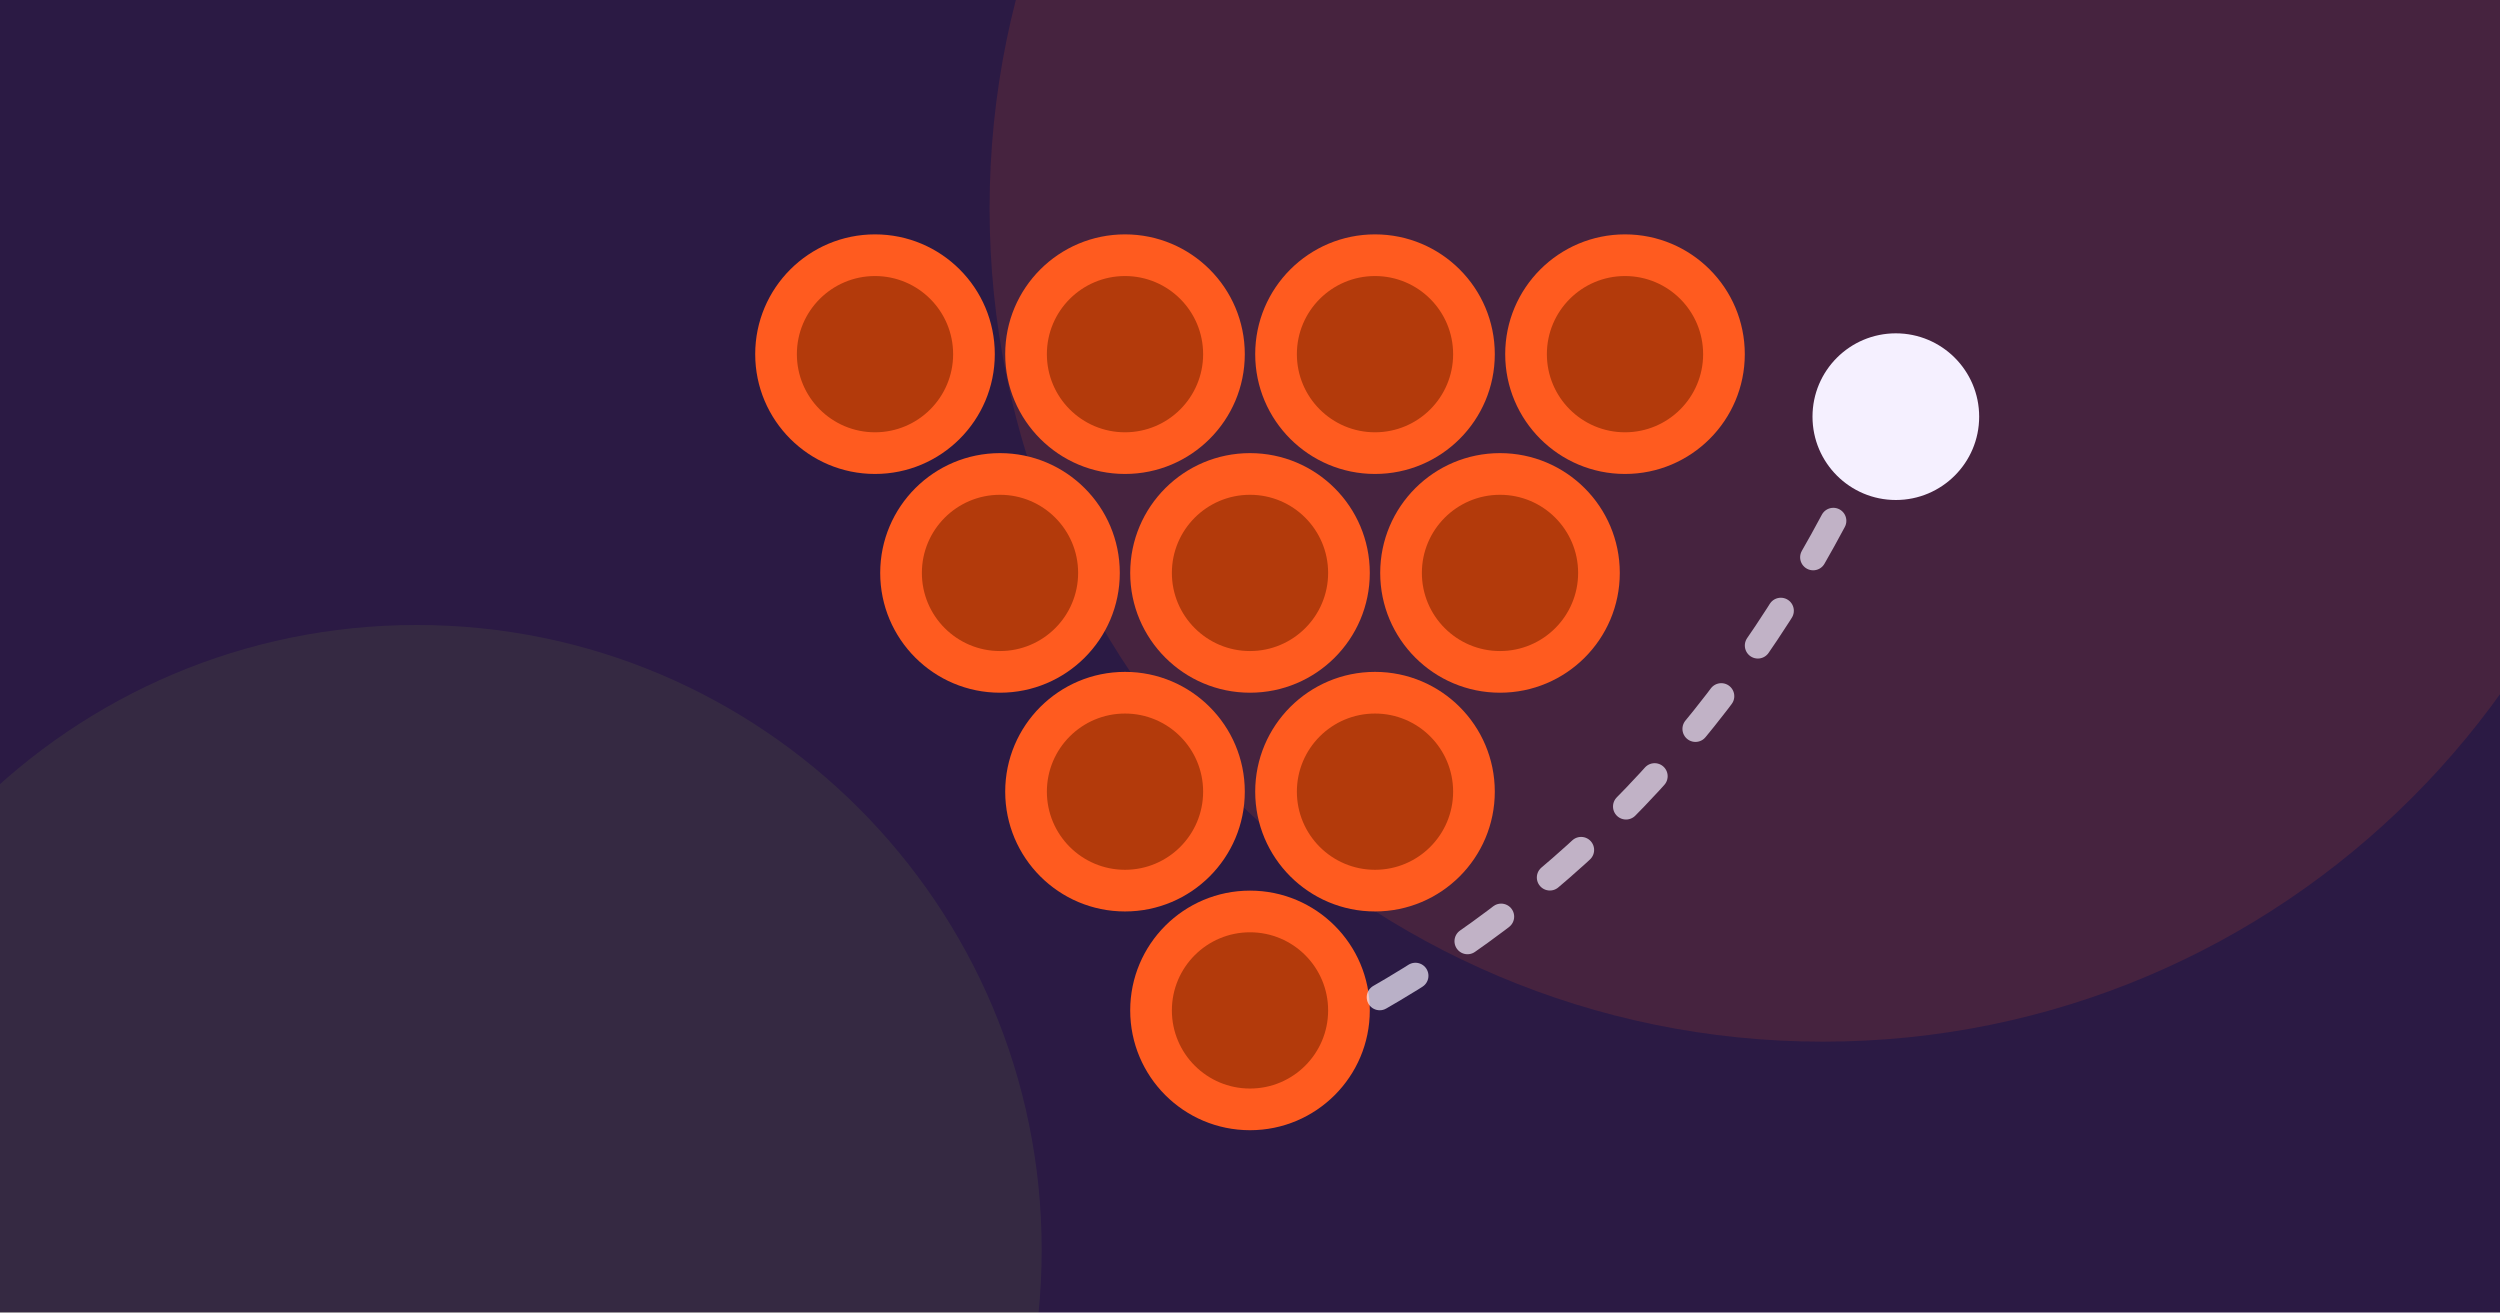
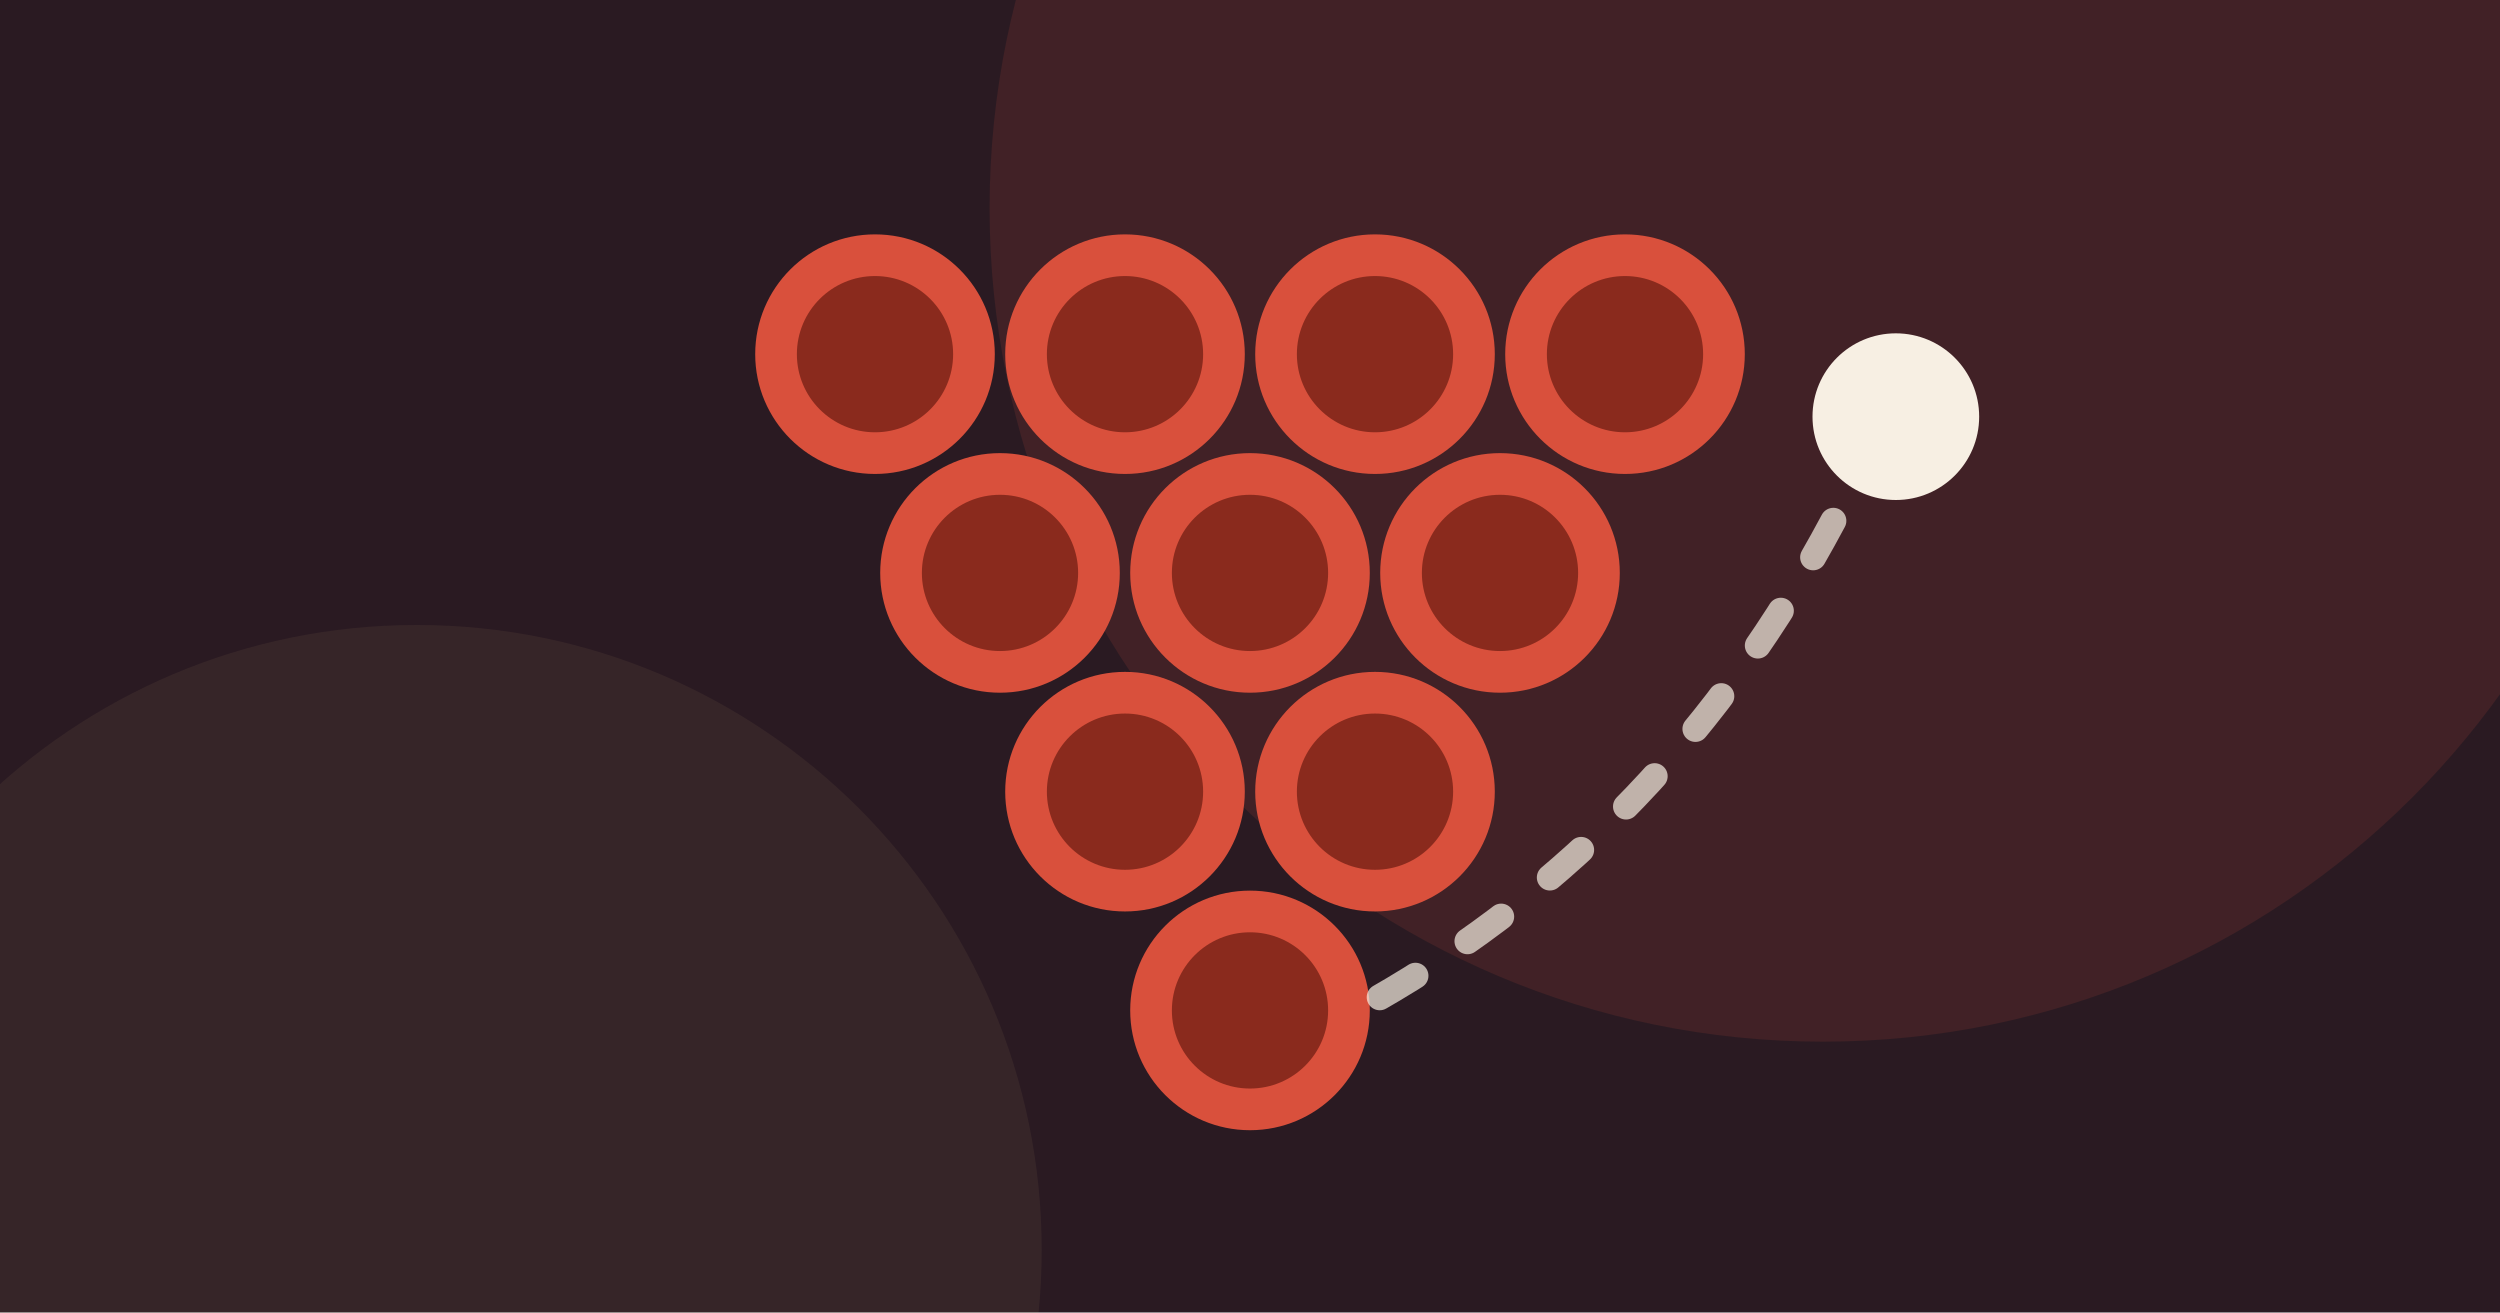
<svg xmlns="http://www.w3.org/2000/svg" viewBox="0 0 240 126" width="240" height="126">
-   <rect width="240" height="126" fill="#2B1A44" />
-   <circle cx="175" cy="20" r="80" fill="#FF5B1F" opacity=".13" />
-   <circle cx="40" cy="120" r="60" fill="#C8FF2E" opacity=".07" />
-   <circle cx="84" cy="34" r="11.5" fill="#FF5B1F" />
-   <circle cx="84" cy="34" r="7.5" fill="#B33A0B" />
-   <circle cx="108" cy="34" r="11.5" fill="#FF5B1F" />
-   <circle cx="108" cy="34" r="7.5" fill="#B33A0B" />
-   <circle cx="132" cy="34" r="11.5" fill="#FF5B1F" />
-   <circle cx="132" cy="34" r="7.5" fill="#B33A0B" />
-   <circle cx="156" cy="34" r="11.5" fill="#FF5B1F" />
-   <circle cx="156" cy="34" r="7.5" fill="#B33A0B" />
-   <circle cx="96" cy="55" r="11.5" fill="#FF5B1F" />
-   <circle cx="96" cy="55" r="7.5" fill="#B33A0B" />
-   <circle cx="120" cy="55" r="11.5" fill="#FF5B1F" />
-   <circle cx="120" cy="55" r="7.5" fill="#B33A0B" />
-   <circle cx="144" cy="55" r="11.5" fill="#FF5B1F" />
-   <circle cx="144" cy="55" r="7.5" fill="#B33A0B" />
-   <circle cx="108" cy="76" r="11.5" fill="#FF5B1F" />
-   <circle cx="108" cy="76" r="7.5" fill="#B33A0B" />
-   <circle cx="132" cy="76" r="11.5" fill="#FF5B1F" />
-   <circle cx="132" cy="76" r="7.5" fill="#B33A0B" />
-   <circle cx="120" cy="97" r="11.5" fill="#FF5B1F" />
-   <circle cx="120" cy="97" r="7.5" fill="#B33A0B" />
-   <circle cx="182" cy="40" r="8" fill="#F5F0FF" />
-   <path d="M176 50 Q160 80 132 96" fill="none" stroke="#F5F0FF" stroke-width="2.5" stroke-dasharray="4 6" stroke-linecap="round" opacity=".7" />
+   <rect width="240" height="126" fill="#2A1A22" />
+   <circle cx="175" cy="20" r="80" fill="#D9503C" opacity=".13" />
+   <circle cx="40" cy="120" r="60" fill="#E4C47F" opacity=".07" />
+   <circle cx="84" cy="34" r="11.5" fill="#D9503C" />
+   <circle cx="84" cy="34" r="7.5" fill="#8A2A1D" />
+   <circle cx="108" cy="34" r="11.5" fill="#D9503C" />
+   <circle cx="108" cy="34" r="7.5" fill="#8A2A1D" />
+   <circle cx="132" cy="34" r="11.5" fill="#D9503C" />
+   <circle cx="132" cy="34" r="7.5" fill="#8A2A1D" />
+   <circle cx="156" cy="34" r="11.5" fill="#D9503C" />
+   <circle cx="156" cy="34" r="7.5" fill="#8A2A1D" />
+   <circle cx="96" cy="55" r="11.5" fill="#D9503C" />
+   <circle cx="96" cy="55" r="7.5" fill="#8A2A1D" />
+   <circle cx="120" cy="55" r="11.5" fill="#D9503C" />
+   <circle cx="120" cy="55" r="7.5" fill="#8A2A1D" />
+   <circle cx="144" cy="55" r="11.5" fill="#D9503C" />
+   <circle cx="144" cy="55" r="7.5" fill="#8A2A1D" />
+   <circle cx="108" cy="76" r="11.5" fill="#D9503C" />
+   <circle cx="108" cy="76" r="7.5" fill="#8A2A1D" />
+   <circle cx="132" cy="76" r="11.5" fill="#D9503C" />
+   <circle cx="132" cy="76" r="7.5" fill="#8A2A1D" />
+   <circle cx="120" cy="97" r="11.5" fill="#D9503C" />
+   <circle cx="120" cy="97" r="7.5" fill="#8A2A1D" />
+   <circle cx="182" cy="40" r="8" fill="#F7EFE3" />
+   <path d="M176 50 Q160 80 132 96" fill="none" stroke="#F7EFE3" stroke-width="2.5" stroke-dasharray="4 6" stroke-linecap="round" opacity=".7" />
</svg>
